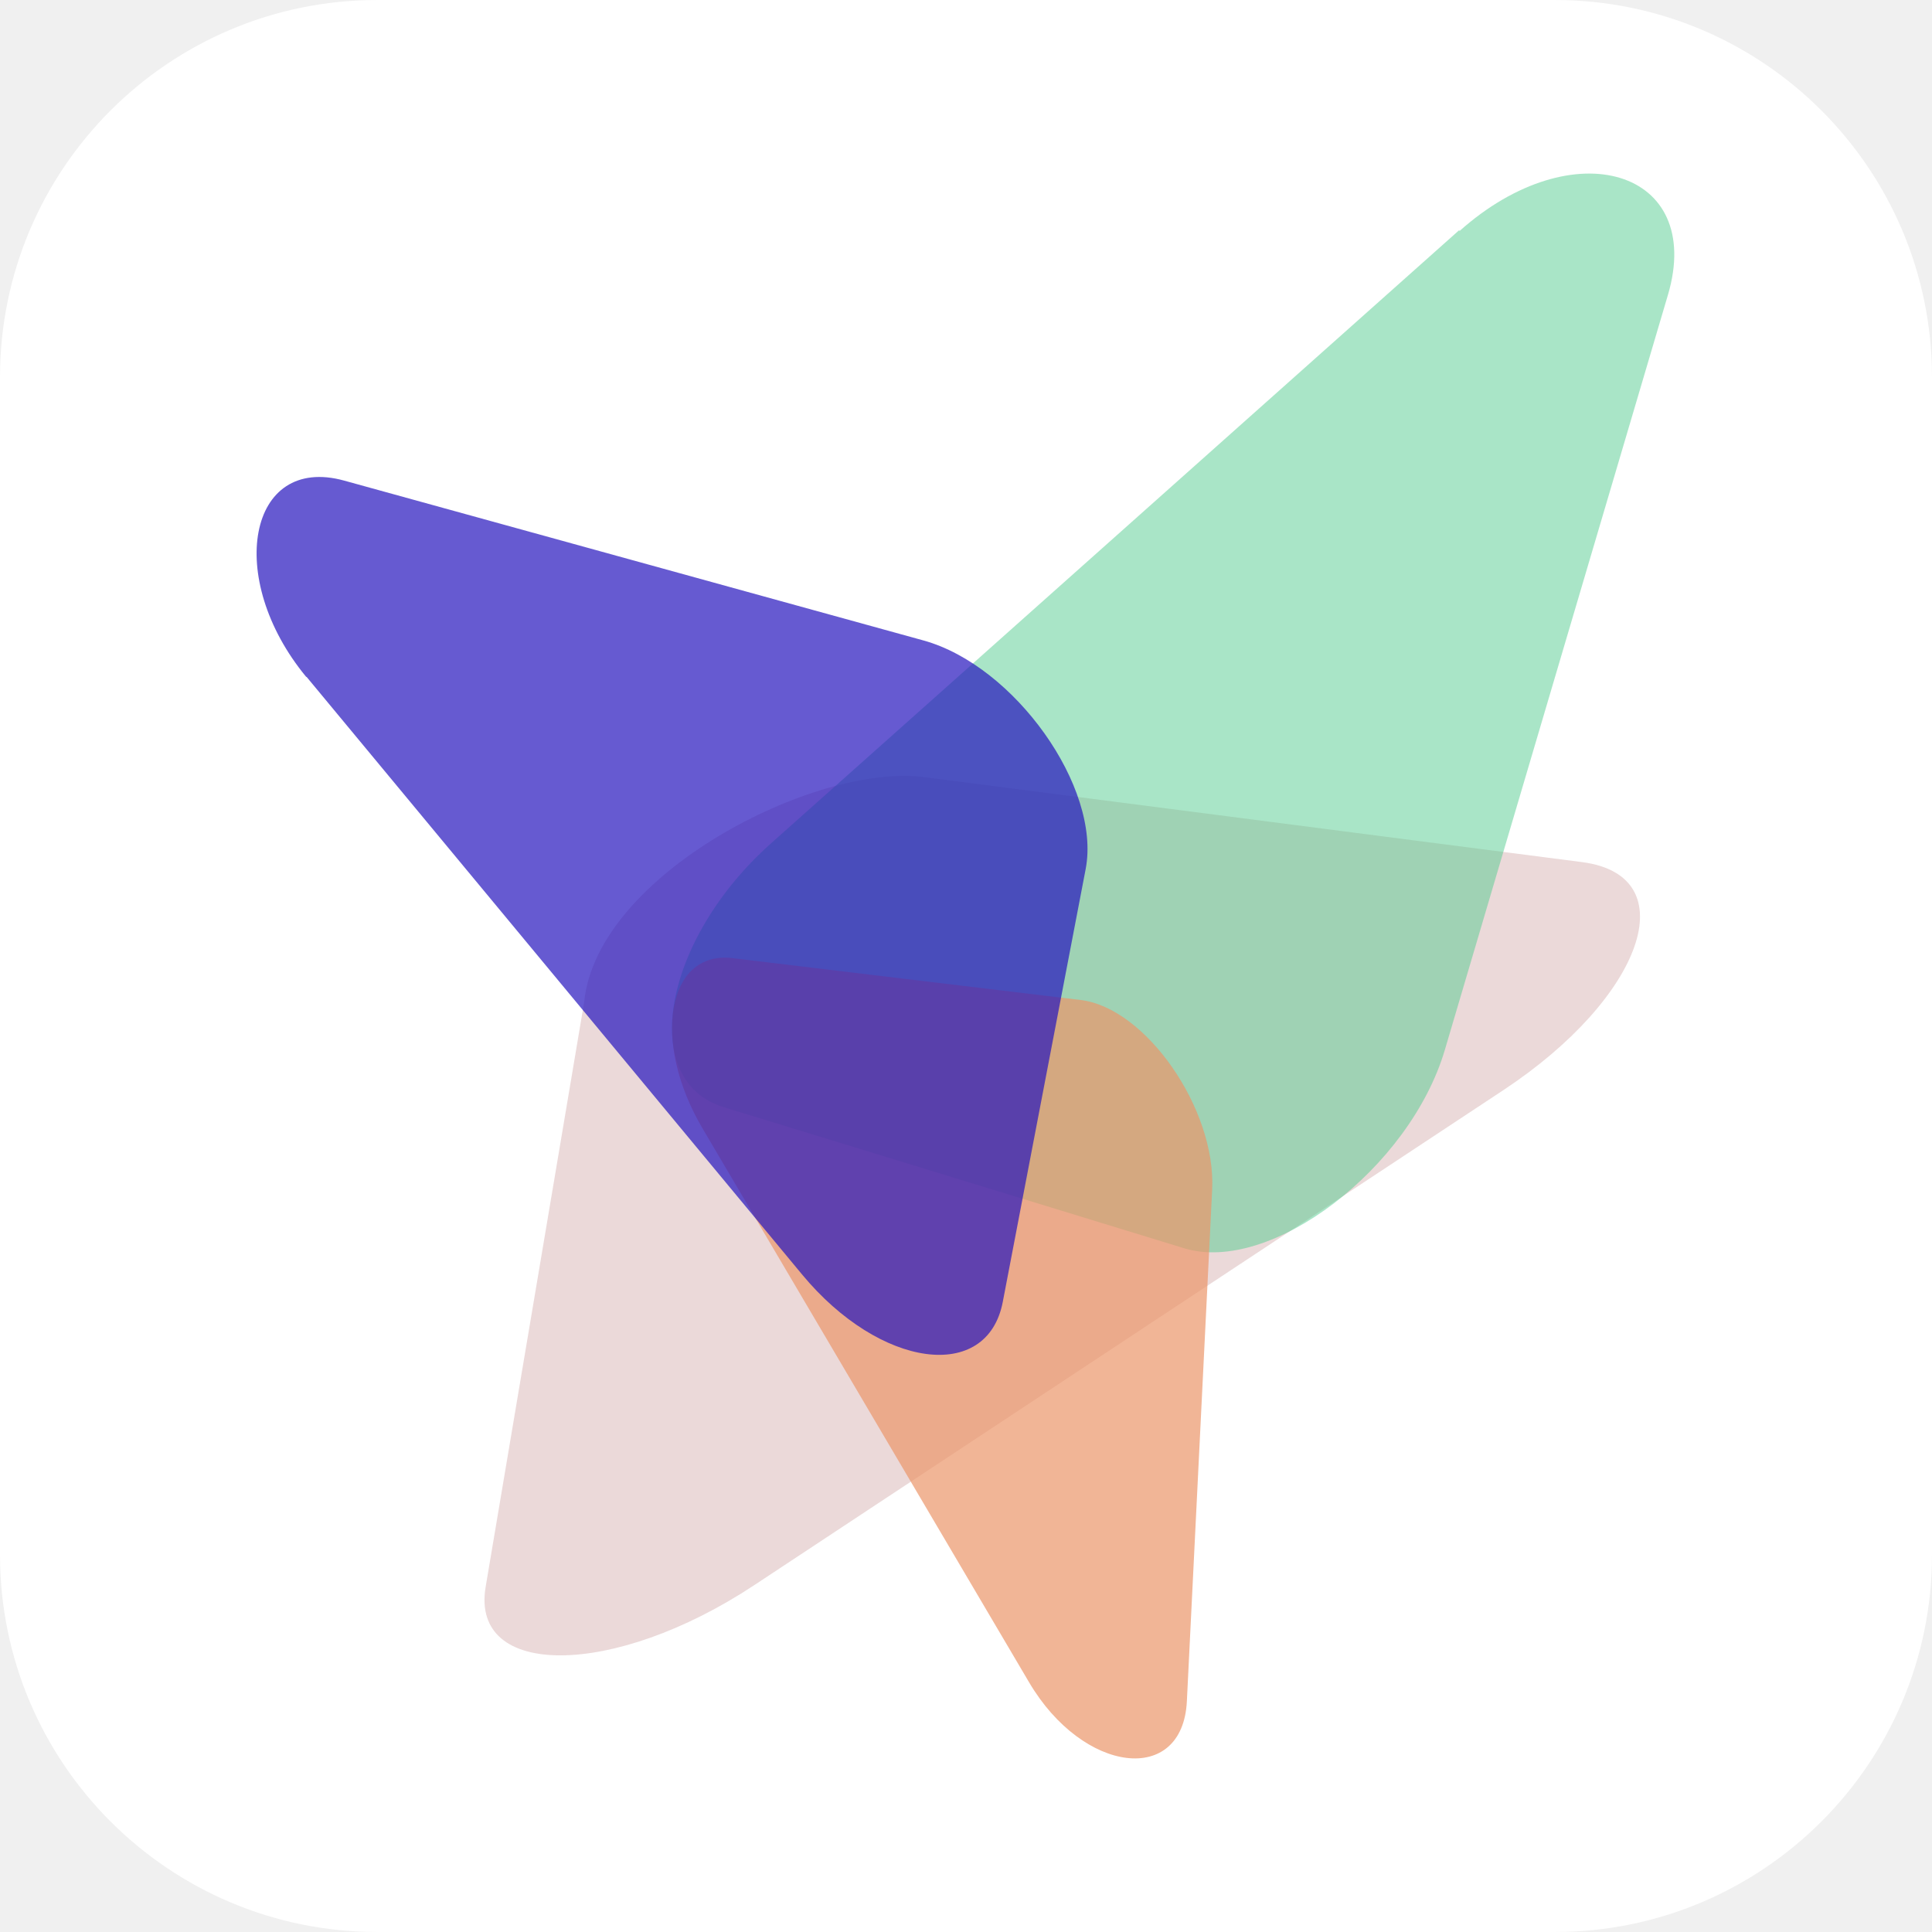
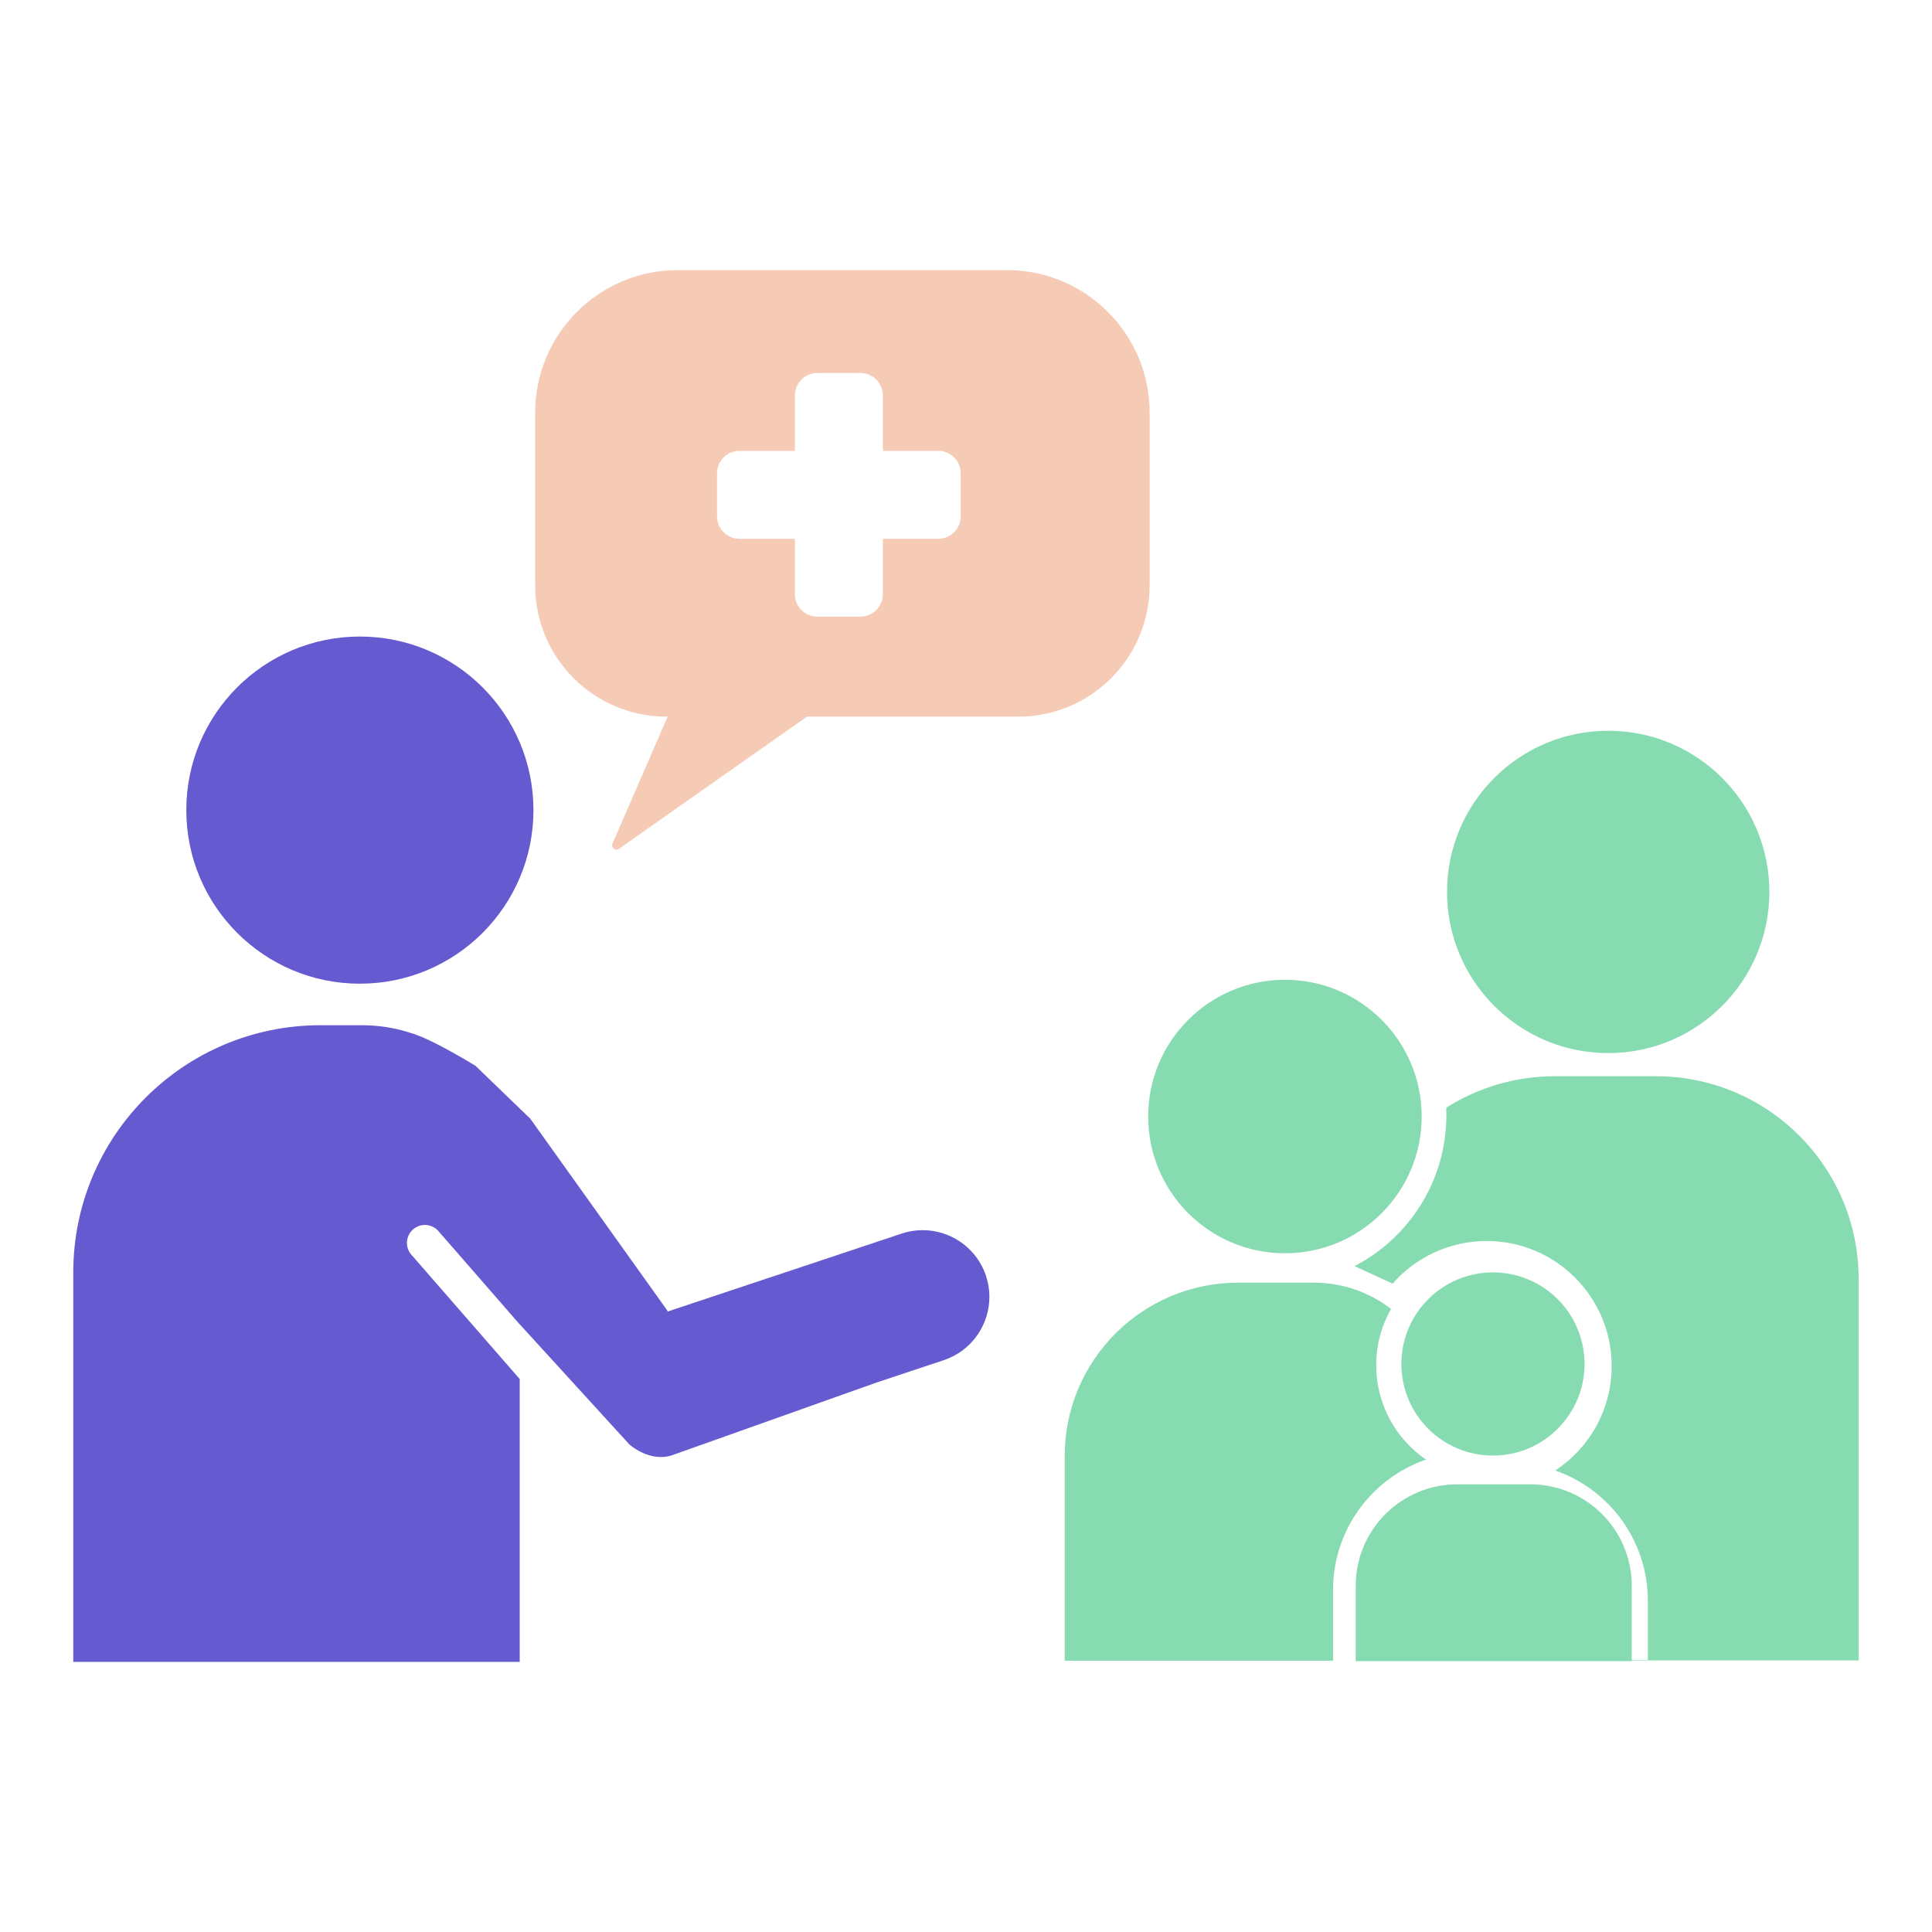
- <svg xmlns="http://www.w3.org/2000/svg" width="512" height="512" viewBox="0 0 512 512" fill="none">
-   <rect width="512" height="512" rx="100" fill="white" />
-   <path opacity="0.2" d="M154.834 265.419L128.698 420.566C124.606 444.9 162.616 444.711 199.849 420.106L398.337 288.942C435.594 264.337 446.842 232.161 419.401 228.484L244.864 205.933C215.967 202.203 158.256 231.792 154.834 265.419Z" fill="#994242" />
-   <path opacity="0.5" d="M386.713 60.981L204.318 223.509C175.647 249.06 168.994 286.401 191.765 293.403L313.806 330.798C336.677 337.8 373.583 309.707 382.898 278.235L442.022 78.15C451.814 45.001 416.916 34.321 386.789 61.224" fill="#54CC90" />
-   <path opacity="0.7" d="M314.533 450.84L321.237 315.242C322.291 293.909 303.662 267.06 286.339 265.005L194.124 253.919C176.801 251.837 172.558 275.956 186.166 299.019L272.707 445.811C287.042 470.145 313.429 473.282 314.533 450.84Z" fill="#EB956A" />
-   <path opacity="0.7" d="M81.248 179.383L212.578 337.774C233.214 362.676 261.635 366.543 265.752 344.993L287.72 230.269C291.837 208.639 268.865 176.409 244.738 169.73L91.189 127.361C65.782 120.358 59.506 153.183 81.147 179.383" fill="#2514BE" />
+ <svg xmlns="http://www.w3.org/2000/svg" id="Layer_1" data-name="Layer 1" viewBox="0 0 512 512">
+   <rect width="100%" height="100%" fill="white" />
+   <defs>
+     <style>
+       .cls-1 {
+         isolation: isolate;
+         opacity: .7;
+       }
+ 
+       .cls-2 {
+         fill: #2514be;
+       }
+ 
+       .cls-3, .cls-4 {
+         opacity: .7;
+       }
+ 
+       .cls-5 {
+         fill: #54cc90;
+       }
+ 
+       .cls-4 {
+         fill: #eb956a;
+       }
+     </style>
+   </defs>
+   <g class="cls-3">
+     <path class="cls-5" d="M377.9,386.81c-14.33,4.94-24.63,18.55-24.63,34.55v18.74h-71.11v-54.22c0-25.39,20.57-45.96,45.96-45.96h20.09c7.7,0,14.78,2.6,20.43,6.96-2.5,4.41-3.93,9.49-3.93,14.92,0,10.39,5.22,19.54,13.19,25.01Z" />
+     <circle class="cls-5" cx="340.52" cy="295.89" r="36.24" />
+     <circle class="cls-5" cx="395.65" cy="361.47" r="24.27" />
+     <circle class="cls-5" cx="426.19" cy="236.37" r="42.71" />
+     <path class="cls-5" d="M492.58,338.96v101.08h-55.88v-15.8c0-15.98-10.25-29.58-24.55-34.54,9.02-5.92,14.96-16.1,14.96-27.69,0-18.3-14.84-33.13-33.13-33.13-9.94,0-18.86,4.38-24.93,11.3l-10.08-4.65c14.46-7.49,24.33-22.6,24.33-40.01,0-.65-.01-1.31-.04-1.96,8.34-5.29,18.24-8.35,28.84-8.35h26.72c29.69,0,53.74,24.07,53.74,53.74Z" />
+     <path class="cls-5" d="M386.18,393.36h19.36c14.84,0,26.89,12.05,26.89,26.89v19.98h-73.15v-19.98c0-14.84,12.05-26.89,26.89-26.89Z" />
+     <polygon class="cls-5" points="436.7 440.04 436.7 440.12 371.86 440.12 371.92 440.11 372.21 440.04 436.7 440.04" />
+     <polygon class="cls-5" points="436.7 440.04 436.7 440.12 371.86 440.12 371.92 440.11 372.21 440.04 436.7 440.04" />
+     <polygon class="cls-5" points="381.64 440.04 381.64 440.11 371.92 440.11 372.21 440.04 381.64 440.04" />
+   </g>
+   <g class="cls-1">
+     <path class="cls-4" d="M266.86,71.58h-87.24c-20.87,0-37.8,16.93-37.8,37.8v45.73c0,19.23,15.58,34.81,34.81,34.81h.3l-14.61,33.64c-.46,1.06.76,2.05,1.7,1.39l49.83-35.03h56c19.23,0,34.81-15.58,34.81-34.81v-45.73c0-20.87-16.93-37.8-37.8-37.8ZM254.6,136.84c0,3.28-2.67,5.94-5.94,5.94h-14.7v14.7c0,3.28-2.67,5.94-5.94,5.94h-11.42c-3.29,0-5.94-2.67-5.94-5.94v-14.7h-14.7c-3.29,0-5.94-2.67-5.94-5.94v-11.42c0-3.28,2.65-5.94,5.94-5.94h14.7v-14.7c0-3.28,2.65-5.94,5.94-5.94h11.42c3.28,0,5.94,2.67,5.94,5.94v14.7h14.7c3.28,0,5.94,2.67,5.94,5.94v11.42Z" />
+   </g>
+   <g class="cls-3">
+     <circle class="cls-2" cx="95.37" cy="214.69" r="46" />
+     <path class="cls-2" d="M262.2,343.69c0,7.4-4.68,14.29-12.09,16.77l-18.14,6.04-53.38,18.98c-6.16,2.41-11.79-2.68-11.79-2.68l-29.07-31.85v.03l-21.54-24.72c-1.73-1.99-4.73-2.19-6.72-.46-1.97,1.73-2.19,4.73-.46,6.7l28.72,32.96v74.96H19.42v-103.23c0-36.17,29.32-65.49,65.48-65.49h11.08c4.24,0,8.36.64,12.23,1.84t.03.01c1.2.35,2.37.76,3.51,1.24.04.01.07.03.1.04,1.16.49,2.38,1.07,3.62,1.7.12.05.24.12.37.19,5.07,2.58,10.17,5.73,10.17,5.73l14.52,14.01,36.2,50.68.23.42,61.98-20.64c9.26-3.09,19.27,1.93,22.36,11.19.61,1.85.91,3.74.91,5.59Z" />
+   </g>
</svg>
